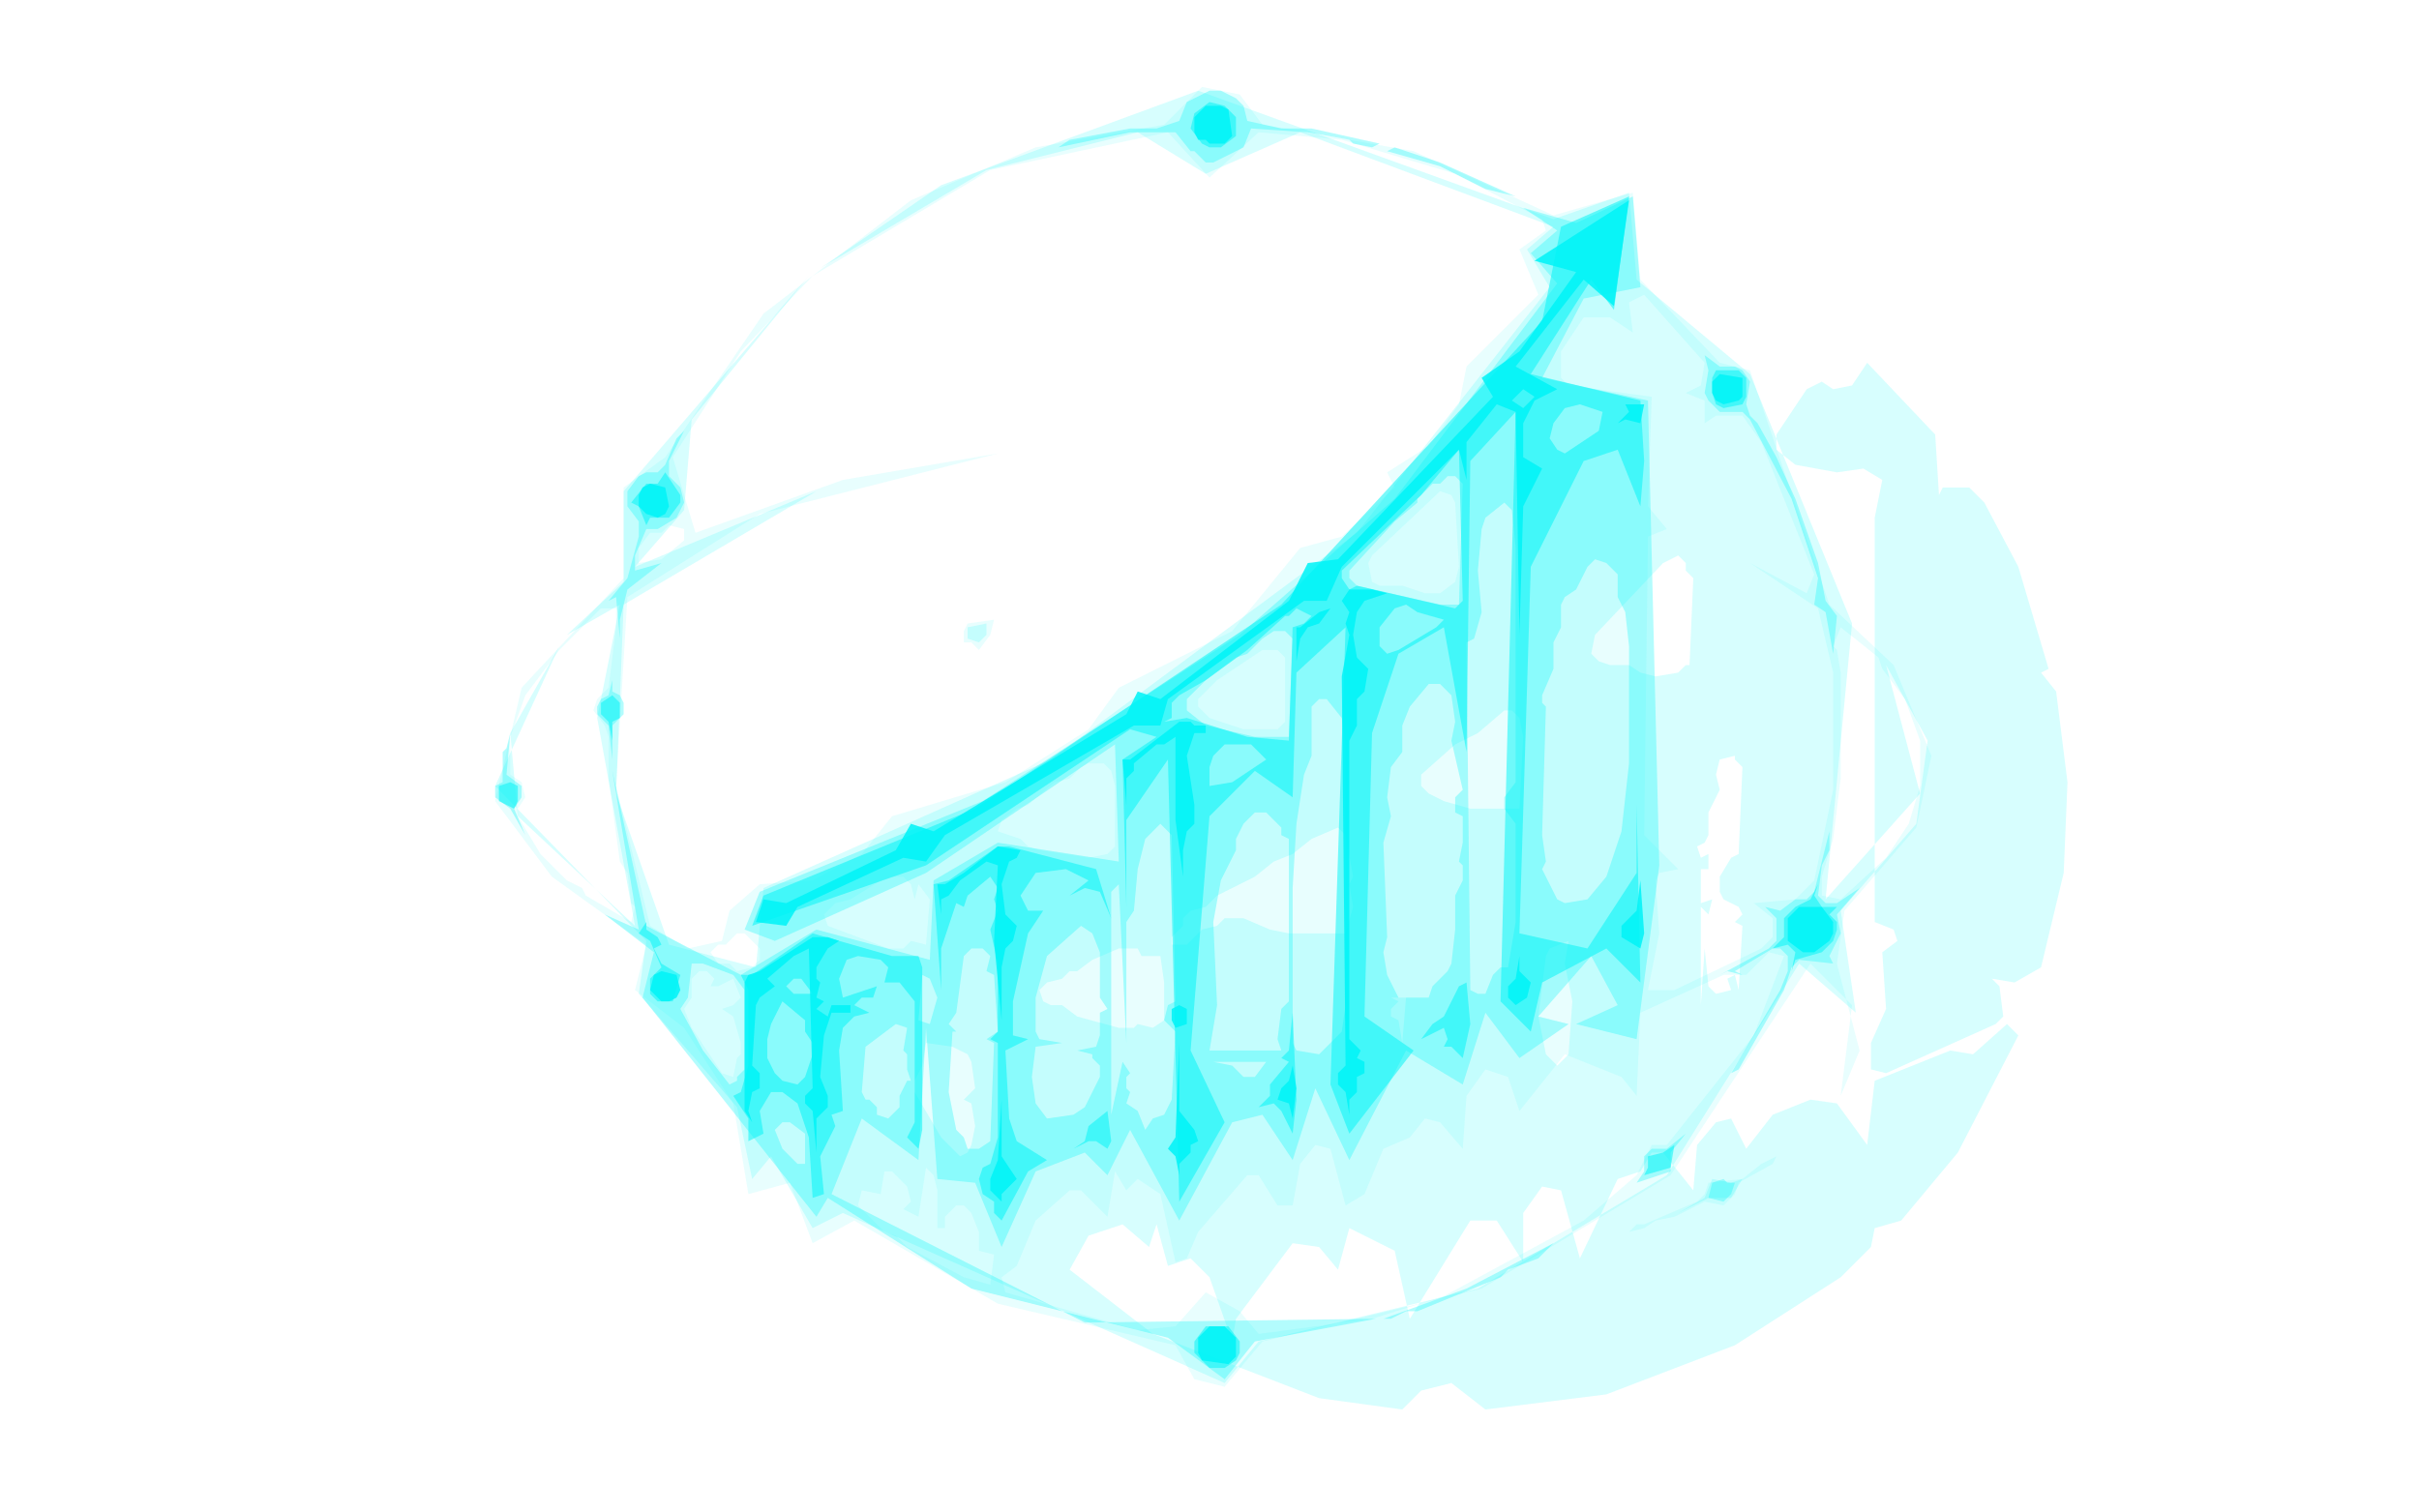
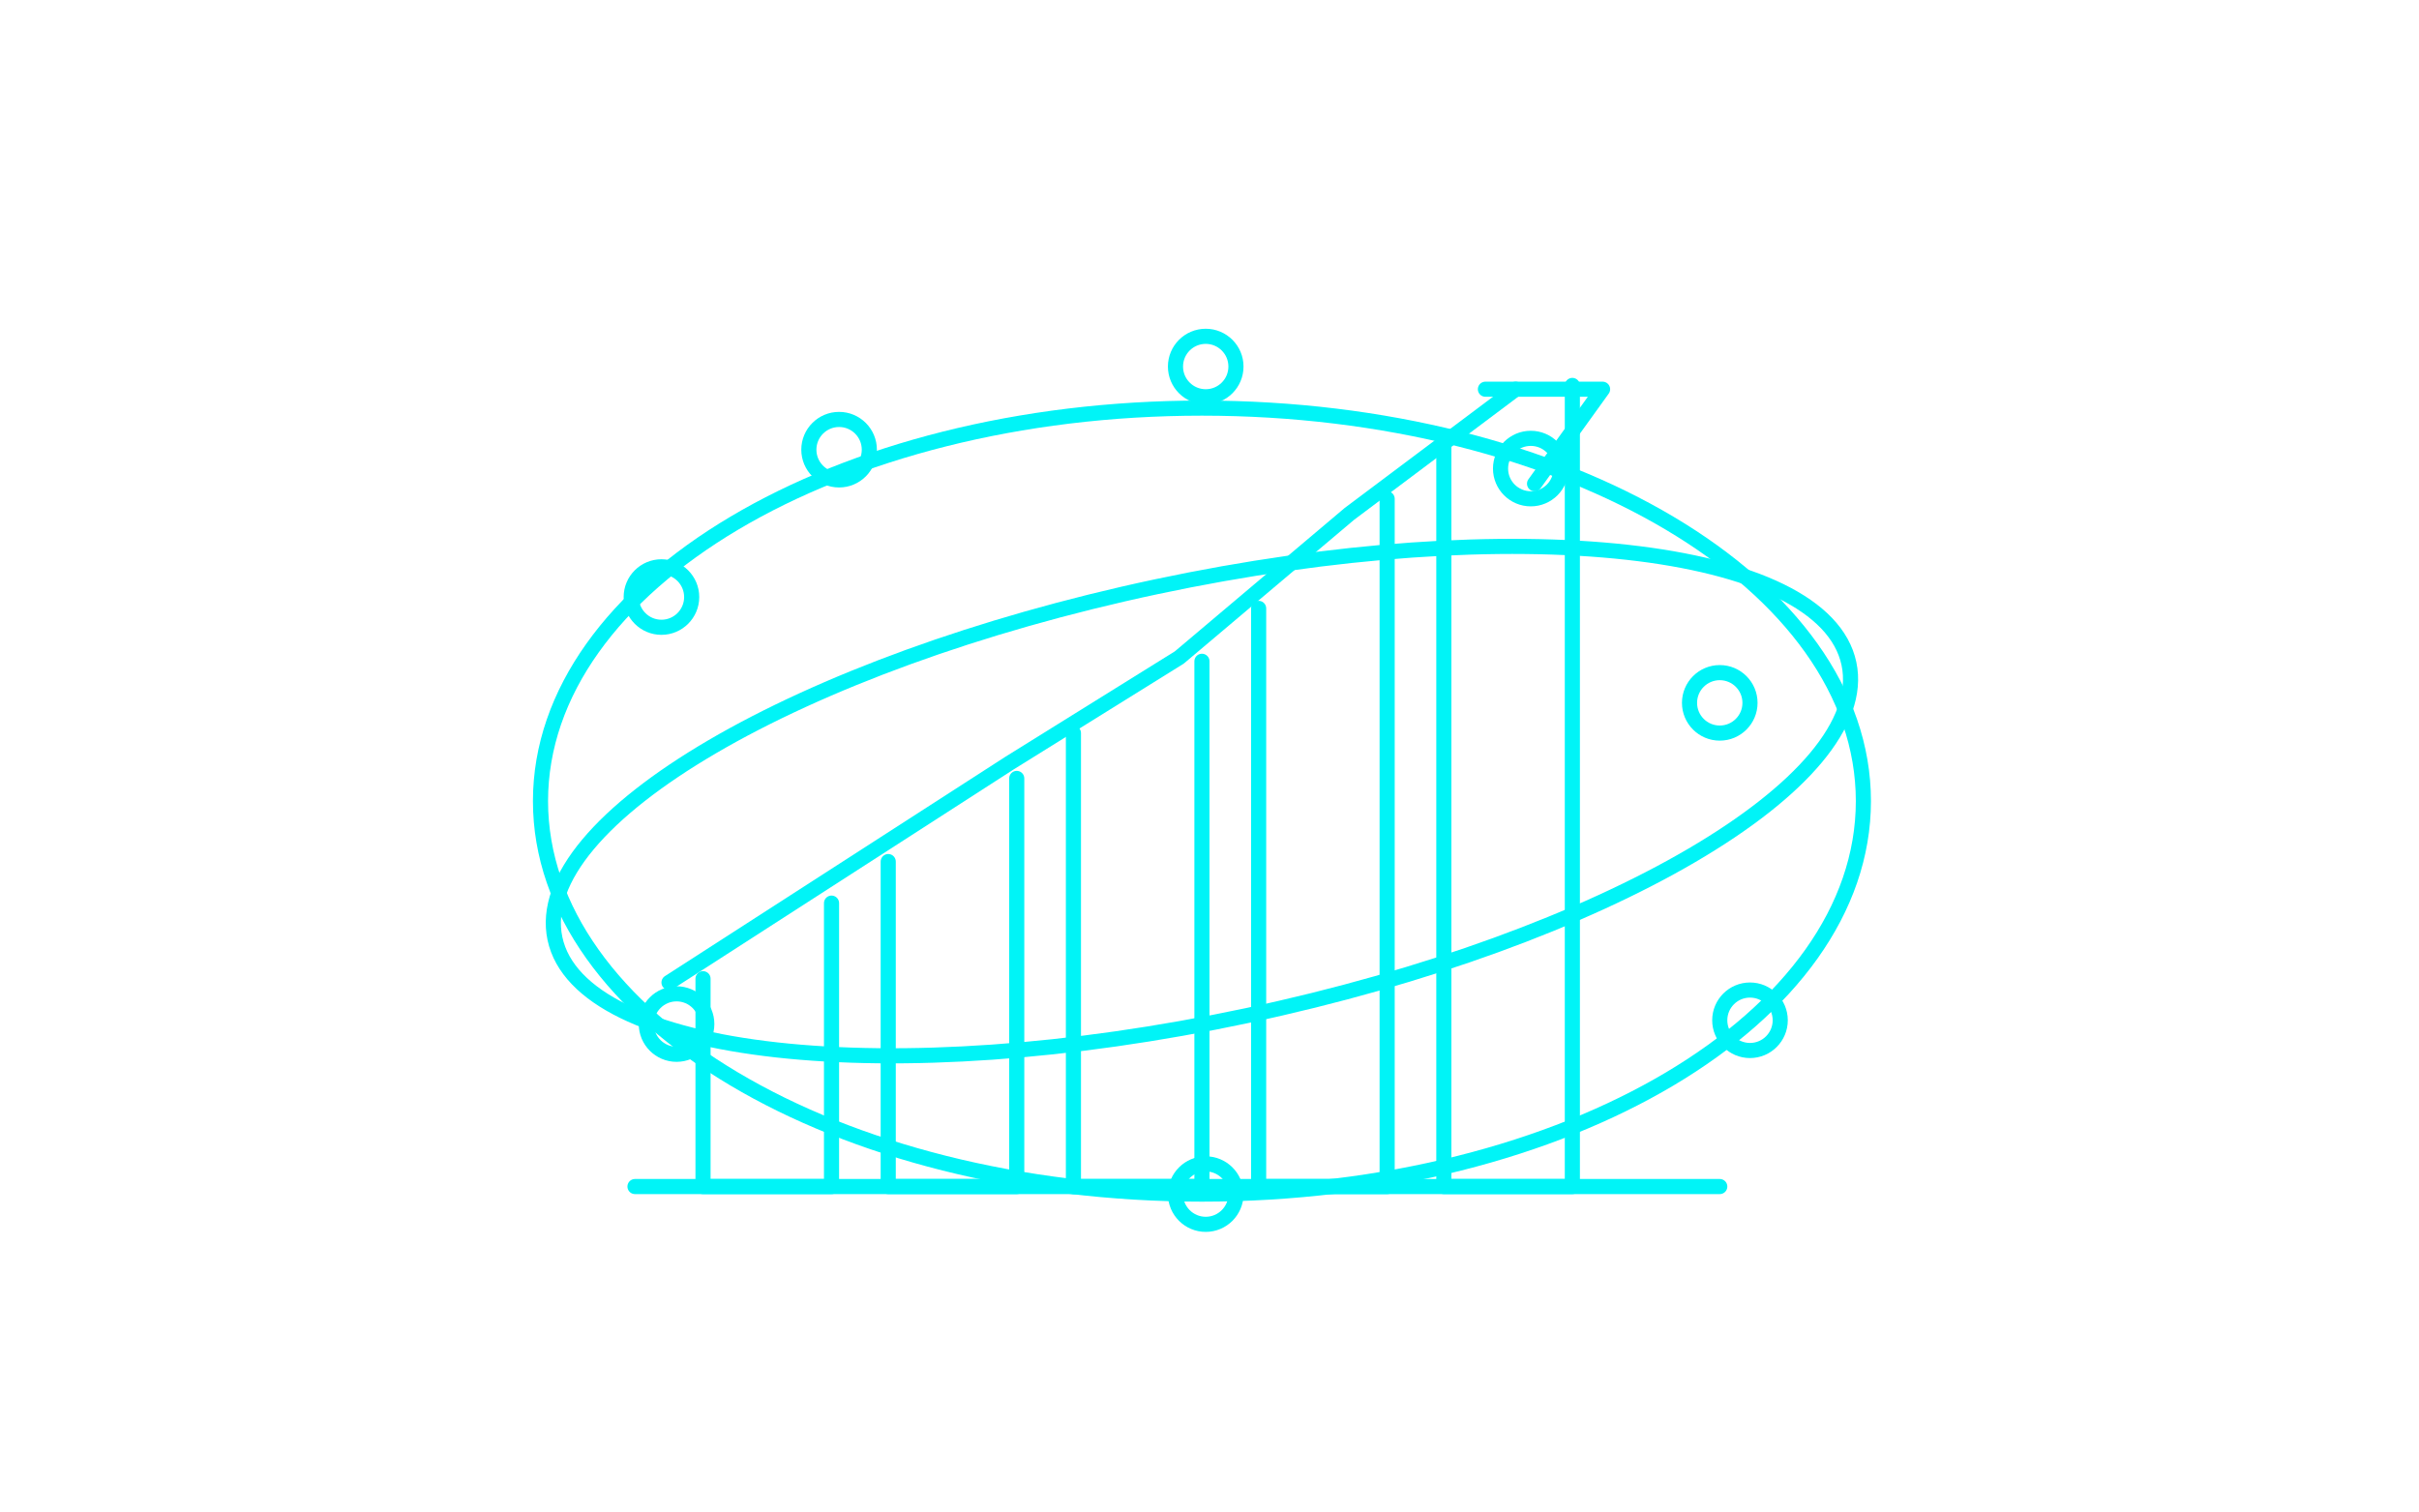
- <svg xmlns="http://www.w3.org/2000/svg" aria-hidden="true" role="img" viewBox="0 0 640 400">
-   <g fill="#00F4F7" fill-rule="evenodd">
-     <path d="m470 306-4 2-5 4-9 1-1 3-2 2-14 6h-2l-2 2 4-1 3-2 5-1 8-4 5 1 3-3 1-3 9-5z" fill-opacity=".09" />
-     <path d="m263 164-7 1-1 2v3h2l2 2 3-4z" fill-opacity=".09" />
-     <path d="m318 23-10 10-34 6-33 14-39 30-26 38-11 8v24l-27 29-7 30 15 20 25 18-3 12 13 10 13 20 4 24 11-3 6 16 11-6 38 22 47 11 5 9 8 2 10-12 58-14 50-30 37-56 11 11-3 24 5-12-6-23 2-14 19-22 4-19-10-24-17-16-21-62-8-2-21-22-2-23-21 6-37-17-40-7-6-8zm-90 292 5 1 1-6h2l4 4 1 4-2 2 4 2 2-13 2 2 1 4v10h2v-3l3-3h2l2 2 2 5v5l4 1-1 8-7-2-15-8-3-3-3-1-7-7zm-43-58h2l2 2-1 2h2l4-2 2 5-2 2-3 1 3 2 2 7v3l-1 1-1 5-3-1-8-12-2-5 2-3v-5zm287-4-8 21-23 29h-4l-4 8-14 12-37 20-19 6-30 4-5-6-9-5-8 9-10 1-35-10-1-4 4-3 5-12 9-8h3l7 7 2-12 3 5 3-3 6 4 4 18 3-1 3-7 13-15h3l5 8h4l2-11 4-5 4 1 4 15 5-3 5-12 7-3 4-5 4 1 6 7 1-14 5-7 6 2 3 9 12-15 15 6 4 5 1-22 22-10h6l6-6zm-275-6 4 4v3l-2 2-4 1-2-2h-3l-2-3 2-2h2l3-3zm49-9-1 12-4-1-2 2h-4l-16-6-1-3 3-3 4-1 8-5 3-1h3l2 2 1 4 1-4zm48-34 1 4v16l-2 2-5 1-13-2-3-1-2-2-6-2 1-3 4-3 3-1 7-6 4-1 3-3 2-1h4zm46-30v17l-2 2h-9l-9-3-3-3v-2l5-5 12-8h4zm147-8 10 8 1 3 6 8 4 11v12l-3 10-6 9-12 11-5-1v-5l3-10 2-16v-28l-1-6-1-1zm-328-5h4v5l-2 16-3 3-1 3 3 4 1 3v11l3 22 2 3 1 8 1 1-1 4-12-7-1-2-4-2-7-7-6-10v-2l2-3-1-4-3-2v-10l4-11 9-12zm22-21v3l-6 5-6 1v-4l3-4h3l2-2zm203-9 1 2 1 17-1 4-4 3h-4l-6-2h-6l-2-1-1-5 1-2 18-17zm51-53 16 18-1 6-4 2 5 2v6l3-2h7l5 7 14 35-2 5-15-8 18 12 4 17v31l-5 24-5 5-11 1 5 4v5l-3 3-23 11h-7l3-15-1-14 1-2 5-1-9-9 1-79 5-2-5-6 1-29-22-3-2-2v-7l6-9h7l6 4-1-8zm-27-20 1 3-7 5 5 12-19 19-2 10-8 11-11 7 2 4-14 13-11 3-18 22-30 15-8 11-22 14-30 9-8 10-13 7-14 1-8 7-2 8-9 2-10-6-9-37 3-50 35-22 63-16-41 7-39 14-6-20 18-28 19-20 47-28 47-10 11 12 13-12 22 2 30 9z" fill-opacity=".09" />
-     <path d="m461 312-3 1-5-1-2 5-7 4 8-4h6z" fill-opacity=".16" />
-     <path d="m256 166v3l3 1 2-2v-3z" fill-opacity=".16" />
-     <path d="m317 24-68 25-32 22 44-26 40-10 18 11 25-11 67 25-7 6 6 10-51 65-81 60-76 34-2 21-23-6-14-40 2-50 51-30-48 20 13-15 2-24 31-38-49 57v24l-15 14 14-8-6 30 10 55-31-29-2-22 13-23-17 37 40 41-2 14 26 30 4 19 5-6 11 19 8-4 101 45 9-11 58-14 50-30 35-56 15 13-4-27 20-23 3-22-11-20 9 34-25 28 7-73-27-66-30-25-2-23-20 7zm-72 252 7 1 4 2 1 2 1 7-3 3 2 1 1 6-1 5-1 2-2 1-5-5-7-12v-3l2-4zm289-2-16 31-15 18-7 2-1 5-8 8-28 18-34 13-32 4-9-7-8 2-5 5-22-3-44-17-22-17 5-9 9-3 7 6 2-6 3 11 6-2 5 5 6 17 1-6 15-20 7 1 5 6 3-11 12 6 4 18 16-26h7l7 11v-13l5-7 5 1 5 18 10-21 6-2 3-5h3l8 10 1-12 5-6 4-1 4 8 7-9 10-4 7 1 8 11 2-17 20-8 6 1 9-8zm-166-10h4l-1 12-1-6-2-1v-2l2-2zm-61-11 1 7v10l-3 2-4-1-1 1h-4l-11-3-4-3h-3l-2-1-1-3 2-2 4-1 2-2h2l4-3 7-3h5l1 2zm108-4-1 6 2 10-1 14-3 3-3-3-2-10 2-16 1-2zm-59-28 2 11-1 2 1 6-2 7h-15l-5-1-7-3h-5l-2 2-4 1-4 4h-4v-2l3-3v-2l2-2 4-1 3-3 10-5 5-4 5-2 5-4 7-3zm103-21v1l2 2-1 23-2 1-3 5v4l1 2 4 2 1 2-2 2 2 1-1 17-1-4-2 1 1 3-4 1-2-2-1-10-1 15v-26l2 2 1-4-3 1v-9h2v-4l-2 1-1-3 2-1 1-2v-6l3-6-1-4 1-4zm-57-10 1 5-1 19h-13l-7-2-4-2-2-2v-3l9-8 6-3 7-6h2zm42-43 2 2v2l2 2-1 23h-1l-2 2-6 1-4-1-3-2h-5l-3-1-2-2 1-5 18-19zm50-51 18 19 1 16 1-2h7l4 4 9 17 8 27-2 1 4 5 3 24-1 24-6 25-7 4-6-1 2 2 1 8-2 2-29 13-4-1v-7l4-9-1-15 4-3-1-3-5-2v-107l2-10-5-3-7 1-11-2-5-4v-4l8-12 4-2 3 2 5-1z" fill-opacity=".16" />
-     <path d="m411 329-23 12-22 8h2l4-2h3l22-9 2-2 8-3z" fill-opacity=".3" />
-     <path d="m452 317 4 1 2-2 1-3h-2l-1-1-3 1z" fill-opacity=".3" />
-     <path d="m446 300-5 4h-4l-2 2v4l-2 3 9-3v-5z" fill-opacity=".3" />
-     <path d="m484 220-4 16-2 2h-3l-4 3-4-1 3 3v6l-2 2-13 7 2-1 4 1-2-1 10-6h2l2 2v4l-2 5-13 22 2-1 12-21 2-6 2-2 9 1-1-2 3-6-1-5 6-7-6 4h-3l-2-2 1-8 2-4z" fill-opacity=".3" />
-     <path d="m135 194-1 4-1 1v8l-2 1v3l4 3 4 7-3-7 2-3v-3l-4-3z" fill-opacity=".3" />
-     <path d="m162 180-1 4-2 1-1 2v2l3 3 1 9v-9l3-3v-3l-1-2-2-1z" fill-opacity=".3" />
-     <path d="m181 114-2 2-3 7-2 2h-3l-2 1-3 4v4l3 4v4l-3 11-5 6 2-1 1 11v-5l2-8 9-7-7 2v-4l3-7h3l5-3 2-4-1-4-3-3v-4z" fill-opacity=".3" />
-     <path d="m451 94 1 4-1 6 1 2 3 3h6l2 2 11 21 7 21-1 7 3 2 2 11 1-10-3-4-2-10-6-17-5-11-5-9-2-2-1-3 1-6-2-3-2-1h-4z" fill-opacity=".3" />
-     <path d="m432 52-15 7-14-4 9 6-7 6 7 8-43 57-41 36-68 44-59 24-4 10 8 3 40-18 50-34 1 31-32-5-17 10-1 21-30-8-20 12-25-13-9-41 7 42-9-4 13 10-3 12 46 58 3-5 38 24 52 13 15 11 8-10 32-6-77 1-67-34 8-20 15 11 2-35 3 40 10 1 7 17 9-20 13-5 6 6 6-12 13 24 14-26 8-2 8 12 6-19 9 19 15-29 15 9 6-19 9 12 13-9-8-2 14-16 7 13-11 5 16 4 6-46-3-123-28-6 11-21 15-3zm-225 245h2l4 3v8h-2l-4-4-2-5zm114-16h14l-3 4h-3l-3-3zm-84-10 3 1-1 6 1 1v4l1 3h-1l-2 4v3l-3 3-3-1v-2l-2-2h-1l-1-2 1-12zm7-13 2 1 2 5-2 7-3-1zm-61-3h3l8 3 3 4v21l-2 2v1l-2 1-7-9-6-11 2-3zm74-4h3l2 2-1 4 2 1 1 15-3 2 2 1-1 26-3 2h-3l-1-3-2-2-2-10 1-16h6-5l-2-2 2-3 2-15zm29-6 3 2 2 5v12l2 3-2 1v6l-1 3-5 1 4 1v1l2 2v3l-4 8-3 2-7 1-3-4-1-7 1-8 7-1-6-1-1-2v-9l3-11zm21-27 3 3 1 44-2 1-1 4 3 3-1 18-2 4-3 1-2 3-2-5-3-2 1-3-1-1v-3l1-1-2-3-3 14v-59l2-2 2 42v-32l2-3 1-11 2-8zm28-3 4 4v2l2 1v43l-2 2-1 8 1 3h-19l2-12-1-22 2-11 4-8v-3l2-4 3-3zm16-30 4 5 1 7v69l-1 7-6 6-6-1-1-2v-41l1-17 2-13 2-5v-13l2-2zm30-4 3 3 1 7-1 5 3 13-2 2v4l2 1v7l-1 5 1 1v4l-2 4v9l-1 9-1 2-4 4-1 3h-8l-3-6-1-6 1-4-1-25 2-7-1-5 1-8 3-4v-7l2-5 5-6zm-39-12-1 26h-9l-13-3-5-4v-3l5-5 8-6 3-1 4-4 3-2h3zm80-21 3 1 3 3v6l2 4 1 9v31l-2 18-4 12-5 6-6 1-2-1-4-8 1-2-1-7 1-34-1-1v-2l3-7v-7l2-4v-6l1-2 3-2 3-6zm-24-15 2 2 1 10v62l-3 4v3l3 4v26l-2 12h-2l-2 2-2 5h-2l-2-1-1-92 2-1 2-7-1-11 1-11 1-3zm-13-7 2 2-1 32h-5l-22-5-2-2v-2l12-13 6-5v-1l4-4h2l2-2z" fill-opacity=".3" />
-     <path d="m367 40 14 4 12 6 8 2-20-9-12-4z" fill-opacity=".3" />
-     <path d="m280 39 19-4h12l4 5h1l3 3h2l8-4 2-5 15 1 11 2 1 1 5 1 2-1-18-4h-8l-9-2-1-4-2-2-4-2h-3l-6 3-2 5-6 2h-7l-16 3z" fill-opacity=".3" />
-     <path d="m319 351-3 4v3l4 4h4l3-2 1-2v-3l-3-4z" fill-opacity=".52" />
-     <path d="m443 303-3 2-4 1v3l-1 2 7-2z" fill-opacity=".52" />
-     <path d="m293 294-5 4-1 4-3 2 4-2h2l3 2 1-2z" fill-opacity=".52" />
-     <path d="m342 268-1 10-2 2 2 1-5 6v3l-3 3 4-1 2 2 3 6 1-9z" fill-opacity=".52" />
-     <path d="m388 260-2 1-4 8-3 2-3 4 6-3 1 3-1 2h2l3 3 2-9z" fill-opacity=".52" />
-     <path d="m215 247-16 11h-3l2 4v20l-2 7-2 1 4 6v6l4-2-1-6 3-5h3l4 3 3 9 1 16 3-1-1-10 4-8-1-3 3-1-1-16 1-6 3-3 4-1-4-2 2-2h3l1-3-9 3-1-5 2-5 3-1 6 1 2 2-1 4h4l4 5v32l-2 4 3 3 1-5v-43l-1-3h-7zm-8 18 6 5v3l2 3v3l-2 6-2 2-4-1-2-2-2-4v-5l1-4zm1-4 2-2h2l3 4h-5z" fill-opacity=".52" />
-     <path d="m171 244-2 3 3 2 3 7-3 3v4l2 2h4l2 1-2-1 2-7-5-3-2-4 2-1-1-2-3-2z" fill-opacity=".52" />
-     <path d="m481 234-2 4-4 2-3 3v5l-3 3 4-1 2 2-1 5 1-3 7-2 3-3 1-3v-2l-2-2 2-2h-4l-2-3z" fill-opacity=".52" />
-     <path d="m267 224h-3l-13 9-4 1 2 28v-11l4-12 2 1 1-3 6-5 2 3-1 3 1 3-2 5 2 9v18l-2 2 2 1v25l-2 7-2 1-1 3 1 4 3 2v3l2 2 7-13 5-3-8-5-2-6-1-18 6-3-4-1v-9l4-18 4-6h-4l-2-4 4-6 8-1 6 3-5 4 4-2 4 1 3 7-4-13z" fill-opacity=".52" />
-     <path d="m132 208v4l4 2 1-2v-4l-2-1z" fill-opacity=".52" />
-     <path d="m162 184-3 2v3l2 2 1 5v-5l2-1v-4z" fill-opacity=".52" />
-     <path d="m176 125-2 3h-3l-4 5 2 1 2 5 1-2h5l3-4v-2z" fill-opacity=".52" />
-     <path d="m454 98-1 2v4l1 3 2 1 5-1 1-2v-5l-2-2z" fill-opacity=".52" />
-     <path d="m431 52-18 8-5 25-69 75-81 54-56 23-3 8 46-16 54-36 7 2-9 6 1 39v-23l11-16 3 117 12-21-9-19 5-62 12-12 10 7 1-33 13-12-4 121 5 13 17-22-13-9 2-75 7-21 12-7 6 33 1-77 12-13-4 156 8 8 3-13 17-9 9 9-1-47v18l-13 20-18-4 3-97 14-28 9-3 6 15 1-12-1-16-29-7 16-25 6 8zm-111 156v-5l1-3 3-3h7l4 4-9 6zm27-45-2 2-3 1-1 30-11-1-16-5-6 1 2-1v-4l2-2 7-4 11-8 10-9h1l2-2zm18 8v-5l4-5 3-1 3 2 7 2-2 2-10 6-3 1zm21-52 1 40-2 2-26-6-2 1-2-3v-2l21-20zm38-10-1 5-9 6-2-1-2-3 1-4 3-4 4-1z" fill-opacity=".52" />
-     <path d="m320 27-4 3-1 4 3 4 2 1h3l4-3v-5l-3-3z" fill-opacity=".52" />
-     <path d="m320 351-3 3v4l1 2 7 1 2-2v-5l-3-3z" fill-opacity=".86" />
-     <path d="m265 318v-2l4-4-4-6v-15l-1 16-2 5v3z" fill-opacity=".86" />
-     <path d="m342 282-1 4-2 2-1 3 3 1 1 4 1-8z" fill-opacity=".86" />
-     <path d="m312 311v-3l3-3v-2l2-1-1-3-4-5v-18l-1 25-2 3 2 2z" fill-opacity=".86" />
-     <path d="m310 267v3l1 2 3-1v-4l-2-1z" fill-opacity=".86" />
-     <path d="m175 257-2 1-1 4 3 3h2l2-1 1-2-1-4z" fill-opacity=".86" />
-     <path d="m402 253-1 6-2 2v3l2 2 3-2 1-4-3-3z" fill-opacity=".86" />
-     <path d="m219 248h-4l-14 9-3 1-1 2v34l2 3-1-3 1-5 2-1v-4l-2-2 1-16 1-2 4-3-2-2 7-6 4-2 1 37-2 2v2l2 2 1 11v-9l3-3v-3l-2-5 1-11 2-6h5v-2h-5l-1 3-3-2 2-2-2-1 1-4-1-1v-3l3-5 3-2z" fill-opacity=".86" />
-     <path d="m476 240-3 3v6l4 3h3l4-3 1-2v-3l-3-4z" fill-opacity=".86" />
-     <path d="m434 233-1 8-4 4v3l5 3 1-4z" fill-opacity=".86" />
-     <path d="m264 224-9 7-5 3h-2l1 8v-4l2-1 3-4 7-5 3 1-1 20 2 21v-14l1-5 2-2 1-4-3-3-1-8 2-6 2-1 1-2z" fill-opacity=".86" />
-     <path d="m315 191h-3l-13 10h-2l1 12v-7l2-2v-2l6-5h2l3-2v22l2 15v-7l1-5 2-2v-5l-2-13 2-6h3v-2h-3z" fill-opacity=".86" />
-     <path d="m352 161-3 1-5 4h-1v9l1-6 2-3 3-1z" fill-opacity=".86" />
-     <path d="m363 156h-6l-2 3 2 3-1 3 1 3-2 11 1 103-2 2v3l2 2 1 6v-4l2-2v-4l2-1v-3l-2-1 1-2-3-3v-79l2-4v-7l2-2 1-6-3-3-1-6 1-6 2-3 6-2z" fill-opacity=".86" />
-     <path d="m172 128-2 1-1 2v3l2 2 3 1 2-1 1-2-1-5z" fill-opacity=".86" />
-     <path d="m430 107 1 2-3 3 2-1 4 1 1-5z" fill-opacity=".86" />
-     <path d="m455 99-2 2v3l1 2 2 1 4-1 1-1v-5z" fill-opacity=".86" />
-     <path d="m431 53-25 16 11 3-15 21-10 7 3 5-41 43-8 1-5 10-34 26-6-2-3 6-51 31-6-2-4 7-29 14-6-1-2 6 8 1 3-5 28-13 6 1 5-7 50-29h7l2-7 36-26h6l4-9 31-31 2 8v-10l8-10 5 2 1 59 1-34 5-10-5-3v-9l3-6 6-3-11-6 18-23 8 7zm-28 50 3 2-3 3-3-2z" fill-opacity=".86" />
-     <path d="m319 28-3 3v4l1 2h2l1 1h4l2-2-1-7-2-1z" fill-opacity=".86" />
+ <svg xmlns="http://www.w3.org/2000/svg" viewBox="0 0 640 400" fill="none" stroke="#00F4F7" stroke-width="4" stroke-linecap="round" stroke-linejoin="round">
+   <g>
+     <ellipse cx="318" cy="212" rx="175" ry="104" />
+     <ellipse cx="318" cy="212" rx="175" ry="58" transform="rotate(-12 318 212)" />
+     <path d="M177 260 222 231 267 202 312 174 357 136 401 103" />
+     <path d="M393 103h31l-18 25" />
+     <path d="M186 259v55h34v-75m15-11v86h34V206m15-12v120h34V175m15-14v153h34V132m15-14v196h34V102" />
+     <path d="M168 314H455" />
+     <circle cx="175" cy="158" r="8" />
+     <circle cx="222" cy="119" r="8" />
+     <circle cx="319" cy="97" r="8" />
+     <circle cx="405" cy="124" r="8" />
+     <circle cx="455" cy="186" r="8" />
+     <circle cx="463" cy="270" r="8" />
+     <circle cx="319" cy="316" r="8" />
+     <circle cx="179" cy="271" r="8" />
  </g>
</svg>
